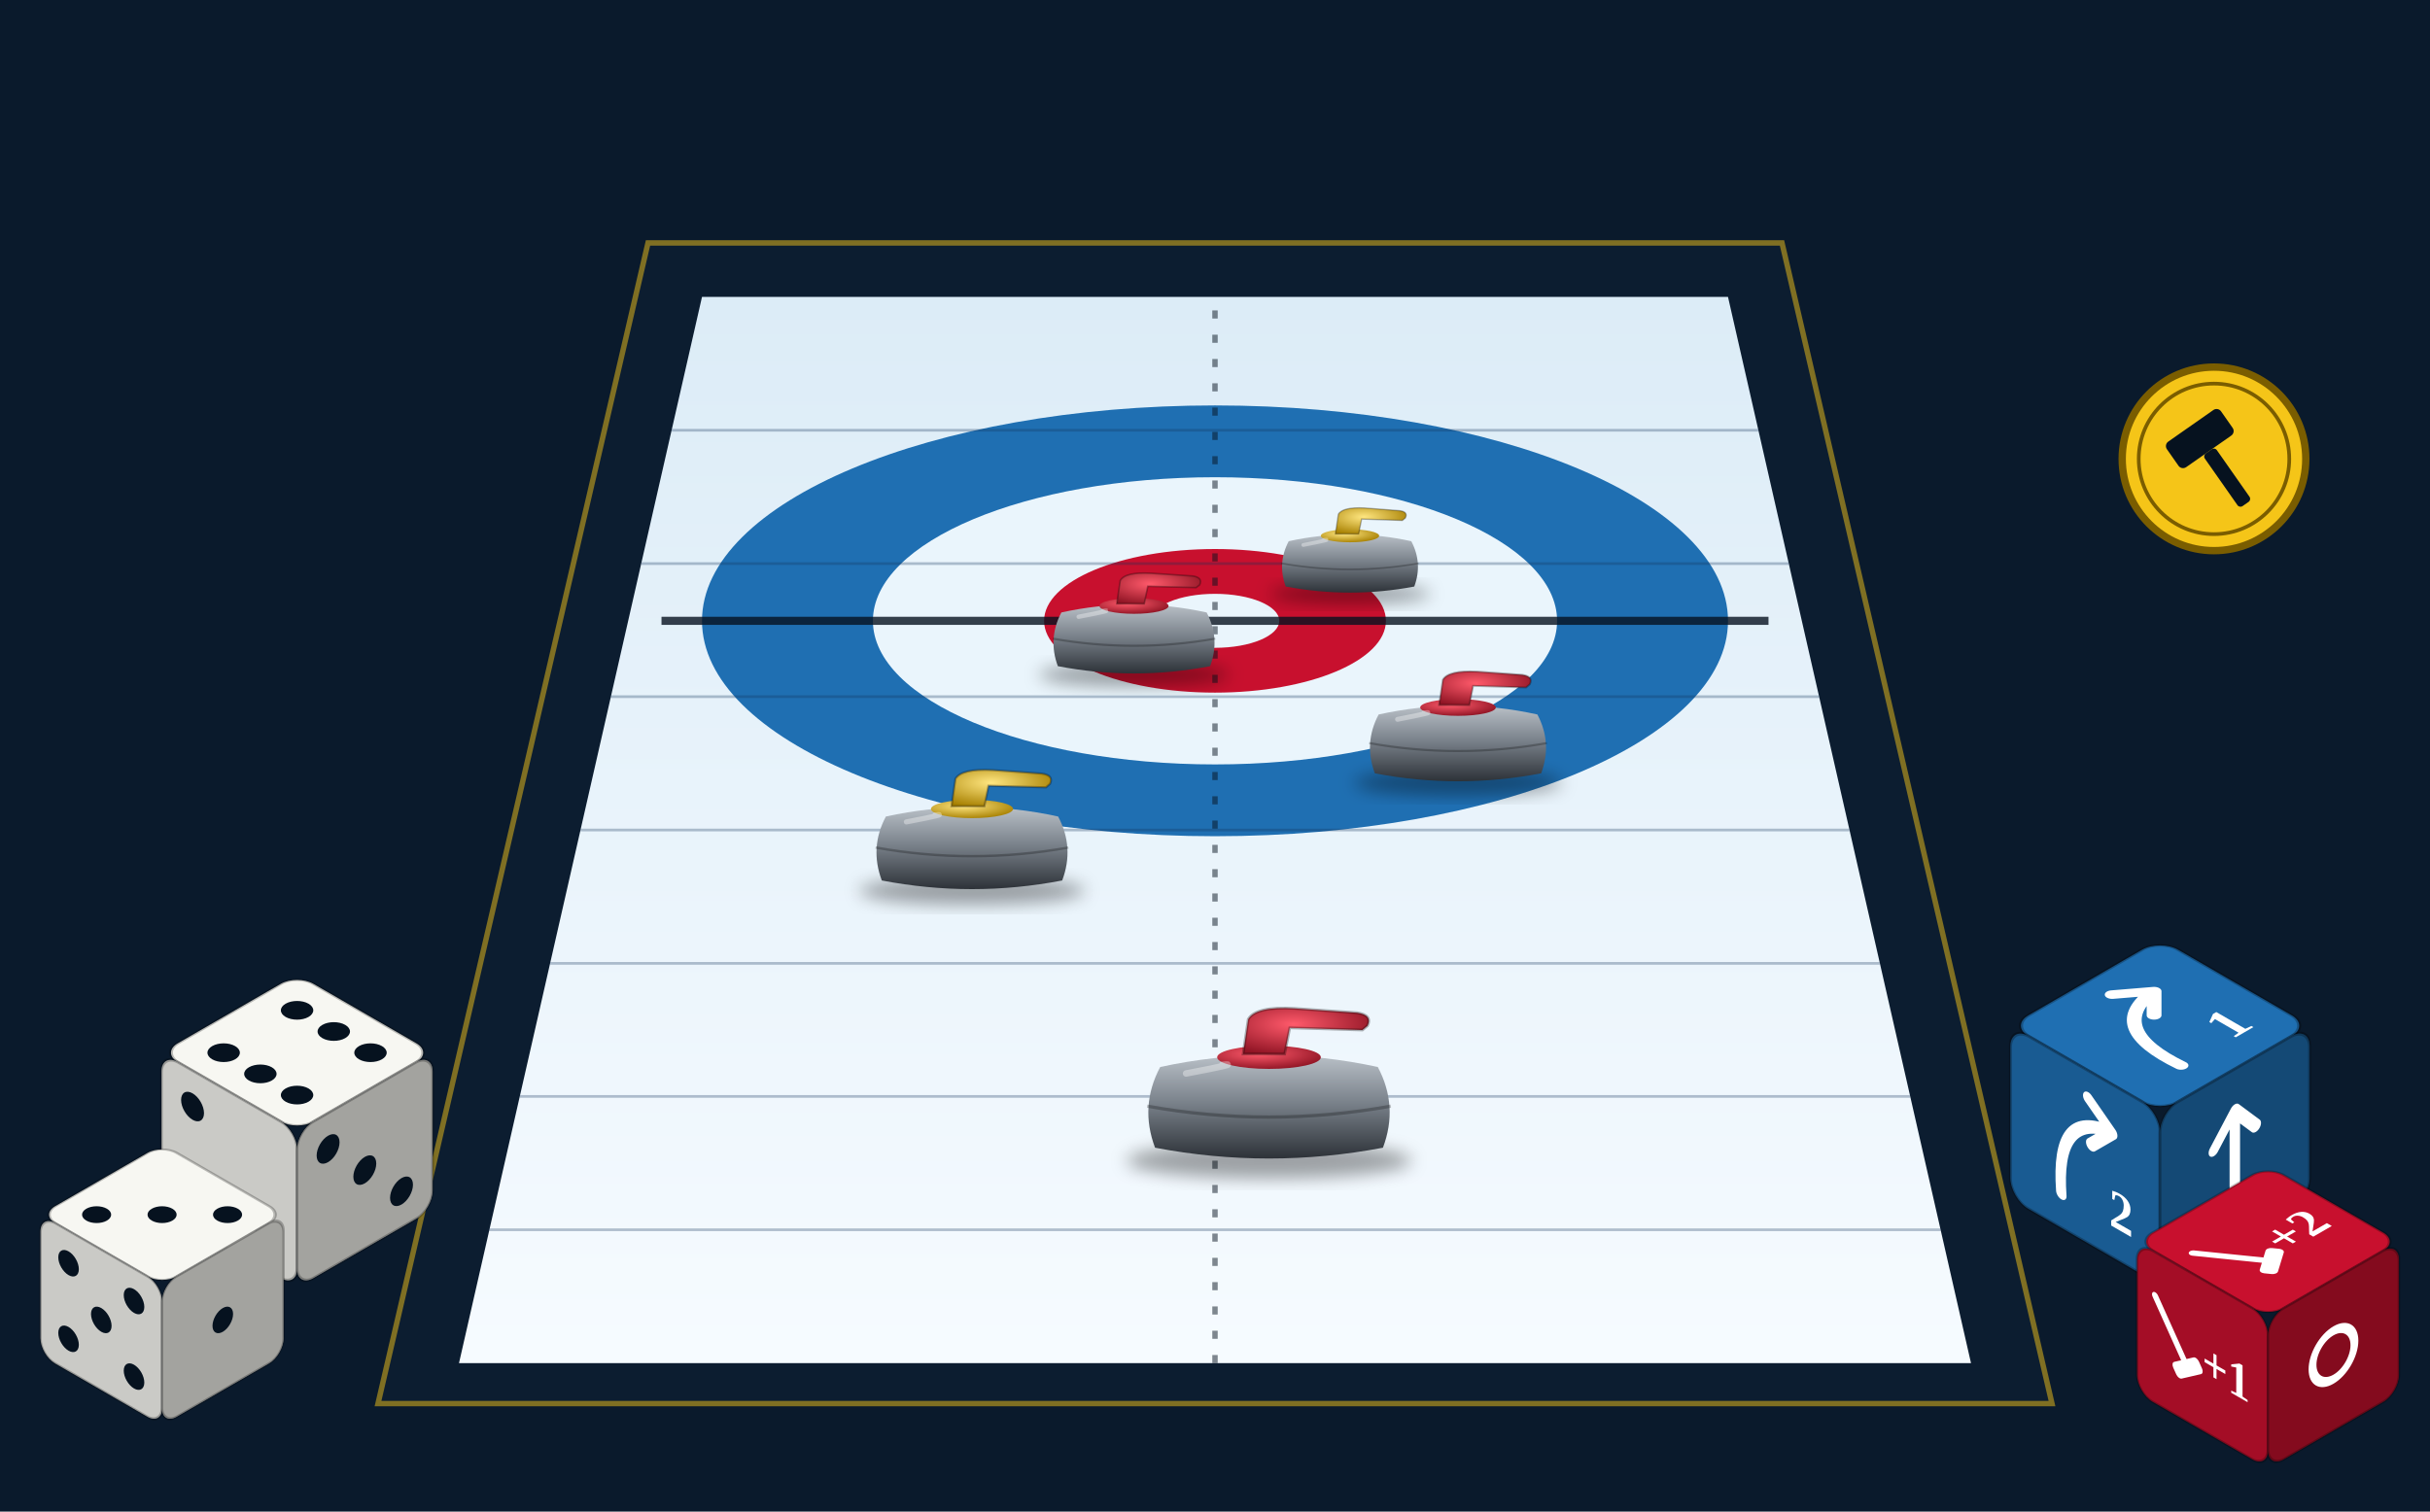
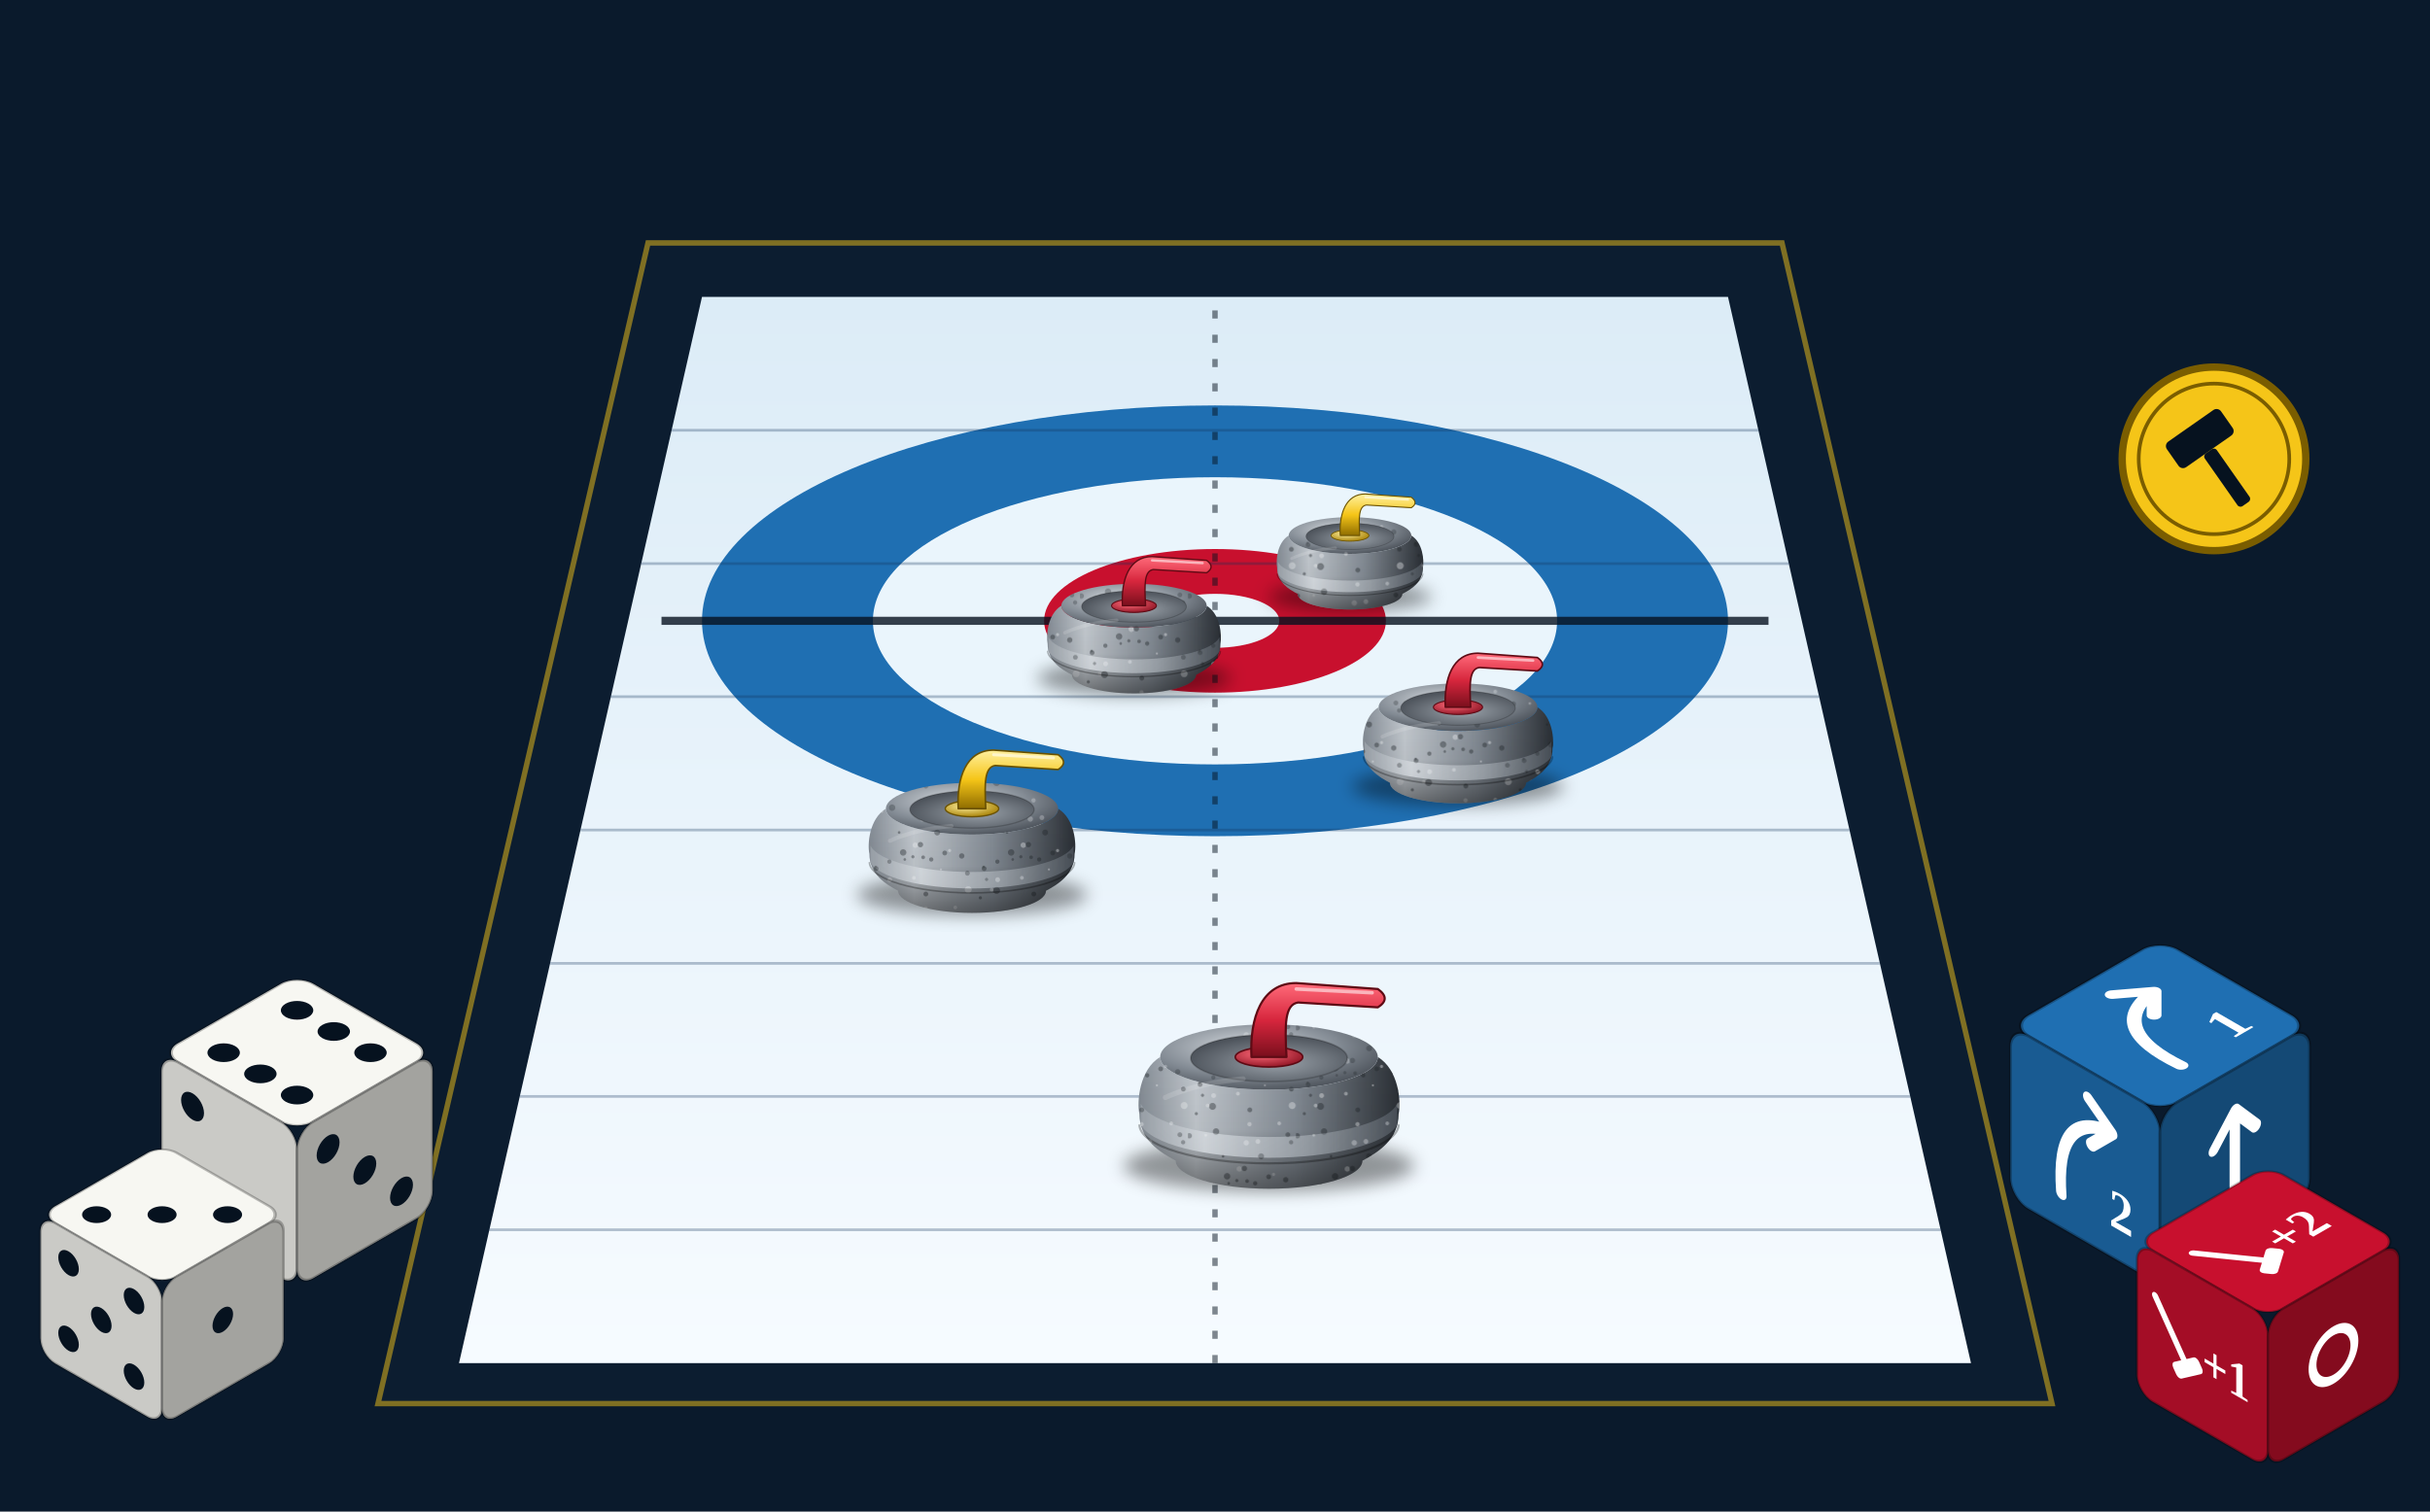
<svg xmlns="http://www.w3.org/2000/svg" viewBox="0 0 900 560" width="900" height="560">
  <defs>
+     <linearGradient id="stBody" x1="0" y1="0" x2="1" y2="0">
+       <stop offset="0" stop-color="#838b94" />
+       <stop offset=".22" stop-color="#c3c9cf" />
+       <stop offset=".6" stop-color="#838b94" />
+       <stop offset="1" stop-color="#2a2f35" />
+     </linearGradient>
+     <linearGradient id="stShade" x1="0" y1="0" x2="0" y2="1">
+       <stop offset="0" stop-color="#000" stop-opacity="0" />
+       <stop offset=".55" stop-color="#000" stop-opacity=".05" />
+       <stop offset="1" stop-color="#000" stop-opacity=".45" />
+     </linearGradient>
+     <linearGradient id="stBand" x1="0" y1="0" x2="1" y2="0">
+       <stop offset="0" stop-color="#9aa1a8" />
+       <stop offset=".25" stop-color="#d4d9de" />
+       <stop offset=".65" stop-color="#9aa1a8" />
+       <stop offset="1" stop-color="#4c535b" />
+     </linearGradient>
+     <radialGradient id="stTop" cx="40%" cy="35%" r="70%">
+       <stop offset="0" stop-color="#d6dbe0" />
+       <stop offset=".6" stop-color="#838b94" />
+       <stop offset="1" stop-color="#4a5058" />
+     </radialGradient>
+     <radialGradient id="stCup" cx="55%" cy="60%" r="60%">
+       <stop offset="0" stop-color="#9aa2aa" />
+       <stop offset="1" stop-color="#4a5058" />
+     </radialGradient>
+     <linearGradient id="hR" x1="0" y1="0" x2="0" y2="1">
+       <stop offset="0" stop-color="#ff6b7a" />
+       <stop offset=".5" stop-color="#d7263d" />
+       <stop offset="1" stop-color="#7a0f1d" />
+     </linearGradient>
+     <linearGradient id="hY" x1="0" y1="0" x2="0" y2="1">
+       <stop offset="0" stop-color="#fff0a0" />
+       <stop offset=".5" stop-color="#f5c518" />
+       <stop offset="1" stop-color="#8f6d00" />
+     </linearGradient>
+     <radialGradient id="hRt" cx="40%" cy="35%" r="70%">
+       <stop offset="0" stop-color="#ff6b7a" />
+       <stop offset="1" stop-color="#8e1323" />
+     </radialGradient>
+     <radialGradient id="hYt" cx="40%" cy="35%" r="70%">
+       <stop offset="0" stop-color="#fff0a0" />
+       <stop offset="1" stop-color="#a67f00" />
+     </radialGradient>
+     <pattern id="speck" width="40" height="40" patternUnits="userSpaceOnUse">
+       <circle cx="33.8" cy="16.2" r="0.7" fill="#f2f4f6" opacity=".55" />
+       <circle cx="5.4" cy="5.8" r="0.6" fill="#1e2226" opacity=".55" />
+       <circle cx="38.2" cy="23.2" r="0.8" fill="#1e2226" opacity=".55" />
+       <circle cx="9.5" cy="5.9" r="0.9" fill="#f2f4f6" opacity=".55" />
+       <circle cx="9.4" cy="39.2" r="0.8" fill="#1e2226" opacity=".55" />
+       <circle cx="24.9" cy="38.4" r="0.8" fill="#1e2226" opacity=".55" />
+       <circle cx="31.7" cy="35.1" r="0.6" fill="#f2f4f6" opacity=".55" />
+       <circle cx="13.0" cy="28.4" r="0.5" fill="#1e2226" opacity=".55" />
+       <circle cx="9.1" cy="9.9" r="1.3" fill="#1e2226" opacity=".55" />
+       <circle cx="18.5" cy="5.2" r="0.7" fill="#f2f4f6" opacity=".55" />
+       <circle cx="22.9" cy="11.2" r="0.9" fill="#1e2226" opacity=".55" />
+       <circle cx="18.1" cy="37.4" r="0.6" fill="#1e2226" opacity=".55" />
+       <circle cx="19.0" cy="33.1" r="1.0" fill="#f2f4f6" opacity=".55" />
+       <circle cx="10.4" cy="19.2" r="1.2" fill="#1e2226" opacity=".55" />
+       <circle cx="4.3" cy="1.2" r="0.5" fill="#1e2226" opacity=".55" />
+       <circle cx="38.6" cy="9.6" r="1.3" fill="#f2f4f6" opacity=".55" />
+       <circle cx="14.5" cy="35.8" r="1.2" fill="#1e2226" opacity=".55" />
+       <circle cx="20.9" cy="32.9" r="1.0" fill="#1e2226" opacity=".55" />
+       <circle cx="7.3" cy="9.6" r="0.7" fill="#f2f4f6" opacity=".55" />
+       <circle cx="27.1" cy="28.4" r="1.1" fill="#1e2226" opacity=".55" />
+       <circle cx="36.2" cy="37.1" r="1.0" fill="#1e2226" opacity=".55" />
+       <circle cx="6.6" cy="20.6" r="0.5" fill="#f2f4f6" opacity=".55" />
+       <circle cx="38.3" cy="3.5" r="0.9" fill="#1e2226" opacity=".55" />
+       <circle cx="37.0" cy="20.4" r="0.9" fill="#1e2226" opacity=".55" />
+       <circle cx="28.5" cy="2.1" r="0.4" fill="#f2f4f6" opacity=".55" />
+       <circle cx="15.1" cy="38.4" r="0.5" fill="#1e2226" opacity=".55" />
+       <circle cx="29.9" cy="36.0" r="0.9" fill="#1e2226" opacity=".55" />
+       <circle cx="25.9" cy="22.9" r="0.9" fill="#f2f4f6" opacity=".55" />
+       <circle cx="4.5" cy="1.8" r="0.9" fill="#1e2226" opacity=".55" />
+       <circle cx="21.9" cy="37.6" r="0.7" fill="#1e2226" opacity=".55" />
+       <circle cx="21.6" cy="23.4" r="1.0" fill="#f2f4f6" opacity=".55" />
+       <circle cx="0.5" cy="20.8" r="1.0" fill="#1e2226" opacity=".55" />
+       <circle cx="3.1" cy="12.6" r="0.6" fill="#1e2226" opacity=".55" />
+       <circle cx="22.8" cy="16.5" r="0.8" fill="#f2f4f6" opacity=".55" />
+     </pattern>
+     <filter id="stSoft" x="-40%" y="-40%" width="180%" height="180%">
+       <feGaussianBlur stdDeviation="3" />
+     </filter>
    <radialGradient id="gran" cx="38%" cy="32%" r="75%">
      <stop offset="0" stop-color="#b9c0c7" />
      <stop offset=".55" stop-color="#7b838c" />
      <stop offset="1" stop-color="#4a5058" />
    </radialGradient>
    <linearGradient id="granS" x1="0" y1="0" x2="0" y2="1">
      <stop offset="0" stop-color="#b9c0c7" />
      <stop offset=".45" stop-color="#7b838c" />
      <stop offset="1" stop-color="#2d3238" />
    </linearGradient>
    <radialGradient id="capR" cx="40%" cy="35%" r="70%">
      <stop offset="0" stop-color="#ff5a6b" />
      <stop offset="1" stop-color="#8e1323" />
    </radialGradient>
    <radialGradient id="capY" cx="40%" cy="35%" r="70%">
      <stop offset="0" stop-color="#ffe680" />
      <stop offset="1" stop-color="#a67f00" />
    </radialGradient>
    <filter id="soft" x="-30%" y="-30%" width="160%" height="160%">
      <feGaussianBlur stdDeviation="3" />
    </filter>
    <filter id="grain">
      <feTurbulence type="fractalNoise" baseFrequency="1.6" numOctaves="2" seed="4" />
      <feColorMatrix values="0 0 0 0 0  0 0 0 0 0  0 0 0 0 0  0 0 0 .18 0" />
      <feComposite in2="SourceGraphic" operator="in" />
    </filter>
    <linearGradient id="iceP" x1="0" y1="0" x2="0" y2="1">
      <stop offset="0" stop-color="#dcecf7" />
      <stop offset="1" stop-color="#f6fbff" />
    </linearGradient>
  </defs>
  <rect width="900" height="560" fill="#0a1a2c" />
  <path d="M140,520 L760,520 L660,90 L240,90 Z" fill="#0c1d30" stroke="#f5c518" stroke-opacity=".5" stroke-width="2" />
  <path d="M170,505 L730,505 L640,110 L260,110 Z" fill="url(#iceP)" />
  <g clip-path="url(#trap)">
    <g opacity="1.0">
      <ellipse cx="450" cy="230" rx="190" ry="79.8" fill="#1f6fb2" />
      <ellipse cx="450" cy="230" rx="126.7" ry="53.2" fill="#eaf5fc" />
      <ellipse cx="450" cy="230" rx="63.3" ry="26.6" fill="#c8102e" />
      <ellipse cx="450" cy="230" rx="23.8" ry="10.0" fill="#eaf5fc" />
    </g>
  </g>
  <clipPath id="trap">
    <path d="M170,505 L730,505 L640,110 L260,110 Z" />
  </clipPath>
  <line x1="181.2" y1="455.6" x2="718.8" y2="455.6" stroke="#13355a" stroke-opacity=".3" />
  <line x1="192.5" y1="406.2" x2="707.5" y2="406.2" stroke="#13355a" stroke-opacity=".3" />
  <line x1="203.8" y1="356.9" x2="696.2" y2="356.9" stroke="#13355a" stroke-opacity=".3" />
  <line x1="215.0" y1="307.5" x2="685.0" y2="307.5" stroke="#13355a" stroke-opacity=".3" />
  <line x1="226.2" y1="258.1" x2="673.8" y2="258.1" stroke="#13355a" stroke-opacity=".3" />
  <line x1="237.5" y1="208.8" x2="662.5" y2="208.8" stroke="#13355a" stroke-opacity=".3" />
  <line x1="248.8" y1="159.4" x2="651.2" y2="159.4" stroke="#13355a" stroke-opacity=".3" />
  <line x1="450" y1="505" x2="450" y2="110" stroke="#06121f" stroke-opacity=".5" stroke-dasharray="3 6" stroke-width="2" />
  <line x1="245" y1="230" x2="655" y2="230" stroke="#06121f" stroke-width="3" opacity=".8" />
-   <ellipse cx="420.0" cy="250.0" rx="35.2" ry="4.5" fill="#000" opacity=".35" filter="url(#soft)" />
-   <path d="M391.8,246.8 Q388.0,236.6 393.1,226.9 Q420.0,221.0 446.9,226.9 Q452.0,236.6 448.2,246.8 Q420.0,252.2 391.8,246.8Z" fill="url(#granS)" />
-   <path d="M389.9,236.6 Q420.0,241.9 450.1,236.6" fill="none" stroke="#000" stroke-opacity=".25" stroke-width="0.8" />
-   <ellipse cx="420.0" cy="224.5" rx="12.8" ry="2.9" fill="url(#capR)" />
-   <path d="M413.6,223.7 L414.9,215.1 Q416.8,211.8 426.4,212.4 L441.8,213.4 Q445.6,214.0 444.3,216.7 L443.0,217.7 L425.1,217.2 L423.8,223.7Z" fill="url(#capR)" stroke="#000" stroke-opacity=".3" stroke-width="0.6" />
-   <path d="M399.5,228.5 Q413.6,225.8 408.5,226.3" stroke="#fff" stroke-opacity=".35" stroke-width="1.6" fill="none" stroke-linecap="round" />
-   <ellipse cx="500.0" cy="220.0" rx="29.7" ry="3.8" fill="#000" opacity=".35" filter="url(#soft)" />
-   <path d="M476.2,217.3 Q473.0,208.7 477.3,200.5 Q500.0,195.5 522.7,200.5 Q527.0,208.7 523.8,217.3 Q500.0,221.8 476.2,217.3Z" fill="url(#granS)" />
-   <path d="M474.6,208.7 Q500.0,213.2 525.4,208.7" fill="none" stroke="#000" stroke-opacity=".25" stroke-width="0.6" />
-   <ellipse cx="500.0" cy="198.5" rx="10.8" ry="2.4" fill="url(#capY)" />
-   <path d="M494.6,197.8 L495.7,190.5 Q497.3,187.8 505.4,188.2 L518.4,189.2 Q521.6,189.6 520.5,191.9 L519.4,192.8 L504.3,192.3 L503.2,197.8Z" fill="url(#capY)" stroke="#000" stroke-opacity=".3" stroke-width="0.5" />
-   <path d="M482.7,201.9 Q494.6,199.6 490.3,200.0" stroke="#fff" stroke-opacity=".35" stroke-width="1.4" fill="none" stroke-linecap="round" />
-   <ellipse cx="360.0" cy="330.0" rx="41.8" ry="5.3" fill="#000" opacity=".35" filter="url(#soft)" />
-   <path d="M326.6,326.2 Q322.0,314.0 328.1,302.5 Q360.0,295.5 391.9,302.5 Q398.0,314.0 393.4,326.2 Q360.0,332.6 326.6,326.2Z" fill="url(#granS)" />
-   <path d="M324.3,314.0 Q360.0,320.4 395.7,314.0" fill="none" stroke="#000" stroke-opacity=".25" stroke-width="0.9" />
-   <ellipse cx="360.0" cy="299.7" rx="15.2" ry="3.4" fill="url(#capY)" />
-   <path d="M352.4,298.7 L353.9,288.5 Q356.2,284.7 367.6,285.3 L385.8,286.6 Q390.4,287.2 388.9,290.4 L387.4,291.7 L366.1,291.1 L364.6,298.7Z" fill="url(#capY)" stroke="#000" stroke-opacity=".3" stroke-width="0.8" />
-   <path d="M335.7,304.5 Q352.4,301.3 346.3,301.9" stroke="#fff" stroke-opacity=".35" stroke-width="1.9" fill="none" stroke-linecap="round" />
-   <ellipse cx="540.0" cy="290.0" rx="38.5" ry="4.9" fill="#000" opacity=".35" filter="url(#soft)" />
-   <path d="M509.2,286.5 Q505.0,275.3 510.6,264.7 Q540.0,258.2 569.4,264.7 Q575.0,275.3 570.8,286.5 Q540.0,292.4 509.2,286.5Z" fill="url(#granS)" />
-   <path d="M507.1,275.3 Q540.0,281.2 572.9,275.3" fill="none" stroke="#000" stroke-opacity=".25" stroke-width="0.8" />
-   <ellipse cx="540.0" cy="262.1" rx="14.0" ry="3.1" fill="url(#capR)" />
-   <path d="M533.0,261.2 L534.4,251.8 Q536.5,248.3 547.0,248.8 L563.8,250.0 Q568.0,250.6 566.6,253.5 L565.2,254.7 L545.6,254.1 L544.2,261.2Z" fill="url(#capR)" stroke="#000" stroke-opacity=".3" stroke-width="0.7" />
-   <path d="M517.6,266.5 Q533.0,263.5 527.4,264.1" stroke="#fff" stroke-opacity=".35" stroke-width="1.8" fill="none" stroke-linecap="round" />
-   <ellipse cx="470.0" cy="430.0" rx="52.8" ry="6.7" fill="#000" opacity=".35" filter="url(#soft)" />
-   <path d="M427.8,425.2 Q422.0,409.8 429.7,395.3 Q470.0,386.5 510.3,395.3 Q518.0,409.8 512.2,425.2 Q470.0,433.2 427.8,425.2Z" fill="url(#granS)" />
-   <path d="M424.9,409.8 Q470.0,417.9 515.1,409.8" fill="none" stroke="#000" stroke-opacity=".25" stroke-width="1.2" />
-   <ellipse cx="470.0" cy="391.7" rx="19.2" ry="4.3" fill="url(#capR)" />
-   <path d="M460.4,390.5 L462.3,377.6 Q465.2,372.7 479.6,373.6 L502.6,375.2 Q508.4,376.0 506.5,380.0 L504.6,381.6 L477.7,380.8 L475.8,390.5Z" fill="url(#capR)" stroke="#000" stroke-opacity=".3" stroke-width="1.0" />
-   <path d="M439.3,397.7 Q460.4,393.7 452.7,394.5" stroke="#fff" stroke-opacity=".35" stroke-width="2.4" fill="none" stroke-linecap="round" />
+   <ellipse cx="420.0" cy="251.3" rx="35.8" ry="6.4" fill="#000" opacity=".4" filter="url(#stSoft)" />
+   <path d="M393.1,224.4 C388.0,227.5 387.4,235.4 388.0,238.5 C388.0,244.9 393.1,248.0 397.0,250.0 A23.0,6.9 0 0 0 443.0,250.0 C446.9,248.0 452.0,244.9 452.0,238.5 C452.6,235.4 452.0,227.5 446.9,224.4 A26.9,8.1 0 0 1 393.1,224.4Z" fill="url(#stBody)" />
+   <path d="M393.1,224.4 C388.0,227.5 387.4,235.4 388.0,238.5 C388.0,244.9 393.1,248.0 397.0,250.0 A23.0,6.9 0 0 0 443.0,250.0 C446.9,248.0 452.0,244.9 452.0,238.5 C452.6,235.4 452.0,227.5 446.9,224.4 A26.9,8.1 0 0 1 393.1,224.4Z" fill="url(#speck)" opacity=".7" />
+   <path d="M393.1,224.4 C388.0,227.5 387.4,235.4 388.0,238.5 C388.0,244.9 393.1,248.0 397.0,250.0 A23.0,6.9 0 0 0 443.0,250.0 C446.9,248.0 452.0,244.9 452.0,238.5 C452.6,235.4 452.0,227.5 446.9,224.4 A26.9,8.1 0 0 1 393.1,224.4Z" fill="url(#stShade)" />
+   <path d="M388.3,236.0 A32.0,9.6 0 0 0 451.7,236.0 L451.7,241.1 A32.0,9.6 0 0 1 388.3,241.1Z" fill="url(#stBand)" opacity=".85" />
+   <path d="M388.3,236.0 A32.0,9.6 0 0 0 451.7,236.0 L451.7,241.1 A32.0,9.6 0 0 1 388.3,241.1Z" fill="url(#speck)" opacity=".5" />
+   <path d="M388.0,241.1 A32.0,9.6 0 0 0 452.0,241.1" fill="none" stroke="#000" stroke-opacity=".3" stroke-width="0.5" />
+   <ellipse cx="420.0" cy="224.4" rx="26.9" ry="8.1" fill="url(#stTop)" />
+   <ellipse cx="420.0" cy="224.4" rx="26.9" ry="8.1" fill="url(#speck)" opacity=".5" />
+   <ellipse cx="420.0" cy="224.7" rx="19.4" ry="5.8" fill="url(#stCup)" stroke="#000" stroke-opacity=".2" stroke-width="0.4" />
+   <ellipse cx="420.0" cy="224.4" rx="8.3" ry="2.5" fill="url(#hRt)" stroke="#5e0a14" stroke-width="0.4" />
+   <path d="M415.7,224.4 C415.2,214.9 418.1,206.2 426.7,206.2 L446.9,207.6 Q450.2,210.0 446.9,212.2 L427.2,211.0 C423.8,211.4 423.8,216.5 424.3,224.4Z" fill="url(#hR)" stroke="#5e0a14" stroke-width="0.5" stroke-linejoin="round" />
+   <path d="M426.7,207.6 L445.4,208.6" stroke="#fff" stroke-opacity=".55" stroke-width="0.9" stroke-linecap="round" fill="none" />
+   <path d="M394.4,234.4 Q402.4,230.8 413.6,229.8" stroke="#fff" stroke-opacity=".14" stroke-width="1.3" stroke-linecap="round" fill="none" />
+   <ellipse cx="500.0" cy="221.1" rx="30.2" ry="5.4" fill="#000" opacity=".4" filter="url(#stSoft)" />
+   <path d="M477.3,198.4 C473.0,201.0 472.5,207.7 473.0,210.3 C473.0,215.7 477.3,218.3 480.6,220.0 A19.4,5.8 0 0 0 519.4,220.0 C522.7,218.3 527.0,215.7 527.0,210.3 C527.5,207.7 527.0,201.0 522.7,198.4 A22.7,6.8 0 0 1 477.3,198.4Z" fill="url(#stBody)" />
+   <path d="M477.3,198.4 C473.0,201.0 472.5,207.7 473.0,210.3 C473.0,215.7 477.3,218.3 480.6,220.0 A19.4,5.8 0 0 0 519.4,220.0 C522.7,218.3 527.0,215.7 527.0,210.3 C527.5,207.7 527.0,201.0 522.7,198.4 A22.7,6.8 0 0 1 477.3,198.4Z" fill="url(#speck)" opacity=".7" />
+   <path d="M477.3,198.4 C473.0,201.0 472.5,207.7 473.0,210.3 C473.0,215.7 477.3,218.3 480.6,220.0 A19.4,5.8 0 0 0 519.4,220.0 C522.7,218.3 527.0,215.7 527.0,210.3 C527.5,207.7 527.0,201.0 522.7,198.4 A22.7,6.8 0 0 1 477.3,198.4Z" fill="url(#stShade)" />
+   <path d="M473.3,208.2 A27.0,8.1 0 0 0 526.7,208.2 L526.7,212.5 A27.0,8.1 0 0 1 473.3,212.5Z" fill="url(#stBand)" opacity=".85" />
+   <path d="M473.3,208.2 A27.0,8.1 0 0 0 526.7,208.2 L526.7,212.5 A27.0,8.1 0 0 1 473.3,212.5Z" fill="url(#speck)" opacity=".5" />
+   <path d="M473.0,212.5 A27.0,8.1 0 0 0 527.0,212.5" fill="none" stroke="#000" stroke-opacity=".3" stroke-width="0.4" />
+   <ellipse cx="500.0" cy="198.4" rx="22.7" ry="6.8" fill="url(#stTop)" />
+   <ellipse cx="500.0" cy="198.4" rx="22.7" ry="6.8" fill="url(#speck)" opacity=".5" />
+   <ellipse cx="500.0" cy="198.7" rx="16.3" ry="4.9" fill="url(#stCup)" stroke="#000" stroke-opacity=".2" stroke-width="0.3" />
+   <ellipse cx="500.0" cy="198.4" rx="7.0" ry="2.1" fill="url(#hYt)" stroke="#6b5200" stroke-width="0.3" />
+   <path d="M496.4,198.4 C495.9,190.4 498.4,183.0 505.7,183.0 L522.7,184.2 Q525.5,186.3 522.7,188.1 L506.1,187.1 C503.2,187.5 503.2,191.8 503.6,198.4Z" fill="url(#hY)" stroke="#6b5200" stroke-width="0.4" stroke-linejoin="round" />
+   <path d="M505.7,184.2 L521.5,185.1" stroke="#fff" stroke-opacity=".55" stroke-width="0.8" stroke-linecap="round" fill="none" />
+   <path d="M478.4,206.9 Q485.1,203.8 494.6,203.0" stroke="#fff" stroke-opacity=".14" stroke-width="1.1" stroke-linecap="round" fill="none" />
+   <ellipse cx="360.0" cy="331.5" rx="42.6" ry="7.6" fill="#000" opacity=".4" filter="url(#stSoft)" />
+   <path d="M328.1,299.6 C322.0,303.3 321.2,312.7 322.0,316.3 C322.0,323.9 328.1,327.6 332.6,330.0 A27.4,8.2 0 0 0 387.4,330.0 C391.9,327.6 398.0,323.9 398.0,316.3 C398.8,312.7 398.0,303.3 391.9,299.6 A31.9,9.6 0 0 1 328.1,299.6Z" fill="url(#stBody)" />
+   <path d="M328.1,299.6 C322.0,303.3 321.2,312.7 322.0,316.3 C322.0,323.9 328.1,327.6 332.6,330.0 A27.4,8.2 0 0 0 387.4,330.0 C391.9,327.6 398.0,323.9 398.0,316.3 C398.8,312.7 398.0,303.3 391.9,299.6 A31.9,9.6 0 0 1 328.1,299.6Z" fill="url(#speck)" opacity=".7" />
+   <path d="M328.1,299.6 C322.0,303.3 321.2,312.7 322.0,316.3 C322.0,323.9 328.1,327.6 332.6,330.0 A27.4,8.2 0 0 0 387.4,330.0 C391.9,327.6 398.0,323.9 398.0,316.3 C398.8,312.7 398.0,303.3 391.9,299.6 A31.9,9.6 0 0 1 328.1,299.6Z" fill="url(#stShade)" />
+   <path d="M322.4,313.3 A38.0,11.4 0 0 0 397.6,313.3 L397.6,319.4 A38.0,11.4 0 0 1 322.4,319.4Z" fill="url(#stBand)" opacity=".85" />
+   <path d="M322.4,313.3 A38.0,11.4 0 0 0 397.6,313.3 L397.6,319.4 A38.0,11.4 0 0 1 322.4,319.4Z" fill="url(#speck)" opacity=".5" />
+   <path d="M322.0,319.4 A38.0,11.4 0 0 0 398.0,319.4" fill="none" stroke="#000" stroke-opacity=".3" stroke-width="0.6" />
+   <ellipse cx="360.0" cy="299.6" rx="31.9" ry="9.6" fill="url(#stTop)" />
+   <ellipse cx="360.0" cy="299.6" rx="31.9" ry="9.6" fill="url(#speck)" opacity=".5" />
+   <ellipse cx="360.0" cy="299.9" rx="23.0" ry="6.9" fill="url(#stCup)" stroke="#000" stroke-opacity=".2" stroke-width="0.5" />
+   <ellipse cx="360.0" cy="299.6" rx="9.9" ry="3.0" fill="url(#hYt)" stroke="#6b5200" stroke-width="0.5" />
+   <path d="M354.9,299.6 C354.3,288.3 357.7,277.9 368.0,277.9 L391.9,279.6 Q395.9,282.5 391.9,285.1 L368.6,283.6 C364.6,284.2 364.6,290.2 365.1,299.6Z" fill="url(#hY)" stroke="#6b5200" stroke-width="0.6" stroke-linejoin="round" />
+   <path d="M368.0,279.6 L390.2,280.8" stroke="#fff" stroke-opacity=".55" stroke-width="1.1" stroke-linecap="round" fill="none" />
+   <path d="M329.6,311.5 Q339.1,307.2 352.4,306.0" stroke="#fff" stroke-opacity=".14" stroke-width="1.5" stroke-linecap="round" fill="none" />
+   <ellipse cx="540.0" cy="291.4" rx="39.2" ry="7.0" fill="#000" opacity=".4" filter="url(#stSoft)" />
+   <path d="M510.6,262.0 C505.0,265.4 504.3,274.1 505.0,277.4 C505.0,284.4 510.6,287.8 514.8,290.0 A25.2,7.6 0 0 0 565.2,290.0 C569.4,287.8 575.0,284.4 575.0,277.4 C575.7,274.1 575.0,265.4 569.4,262.0 A29.4,8.8 0 0 1 510.6,262.0Z" fill="url(#stBody)" />
+   <path d="M510.6,262.0 C505.0,265.4 504.3,274.1 505.0,277.4 C505.0,284.4 510.6,287.8 514.8,290.0 A25.2,7.6 0 0 0 565.2,290.0 C569.4,287.8 575.0,284.4 575.0,277.4 C575.7,274.1 575.0,265.4 569.4,262.0 A29.4,8.8 0 0 1 510.6,262.0Z" fill="url(#speck)" opacity=".7" />
+   <path d="M510.6,262.0 C505.0,265.4 504.3,274.1 505.0,277.4 C505.0,284.4 510.6,287.8 514.8,290.0 A25.2,7.6 0 0 0 565.2,290.0 C569.4,287.8 575.0,284.4 575.0,277.4 C575.7,274.1 575.0,265.4 569.4,262.0 A29.4,8.8 0 0 1 510.6,262.0Z" fill="url(#stShade)" />
+   <path d="M505.4,274.6 A35.0,10.5 0 0 0 574.6,274.6 L574.6,280.2 A35.0,10.5 0 0 1 505.4,280.2Z" fill="url(#stBand)" opacity=".85" />
+   <path d="M505.4,274.6 A35.0,10.5 0 0 0 574.6,274.6 L574.6,280.2 A35.0,10.5 0 0 1 505.4,280.2Z" fill="url(#speck)" opacity=".5" />
+   <path d="M505.0,280.2 A35.0,10.5 0 0 0 575.0,280.2" fill="none" stroke="#000" stroke-opacity=".3" stroke-width="0.6" />
+   <ellipse cx="540.0" cy="262.0" rx="29.4" ry="8.8" fill="url(#stTop)" />
+   <ellipse cx="540.0" cy="262.0" rx="29.4" ry="8.8" fill="url(#speck)" opacity=".5" />
+   <ellipse cx="540.0" cy="262.3" rx="21.2" ry="6.4" fill="url(#stCup)" stroke="#000" stroke-opacity=".2" stroke-width="0.4" />
+   <ellipse cx="540.0" cy="262.0" rx="9.1" ry="2.7" fill="url(#hRt)" stroke="#5e0a14" stroke-width="0.4" />
+   <path d="M535.3,262.0 C534.8,251.6 537.9,242.0 547.4,242.0 L569.4,243.6 Q573.1,246.2 569.4,248.6 L547.9,247.3 C544.2,247.8 544.2,253.4 544.7,262.0Z" fill="url(#hR)" stroke="#5e0a14" stroke-width="0.6" stroke-linejoin="round" />
+   <path d="M547.4,243.6 L567.8,244.7" stroke="#fff" stroke-opacity=".55" stroke-width="1.0" stroke-linecap="round" fill="none" />
+   <path d="M512.0,272.9 Q520.8,269.0 533.0,267.9" stroke="#fff" stroke-opacity=".14" stroke-width="1.4" stroke-linecap="round" fill="none" />
+   <ellipse cx="470.0" cy="431.9" rx="53.8" ry="9.6" fill="#000" opacity=".4" filter="url(#stSoft)" />
+   <path d="M429.7,391.6 C422.0,396.2 421.0,408.1 422.0,412.7 C422.0,422.3 429.7,426.9 435.4,430.0 A34.6,10.4 0 0 0 504.6,430.0 C510.3,426.9 518.0,422.3 518.0,412.7 C519.0,408.1 518.0,396.2 510.3,391.6 A40.3,12.1 0 0 1 429.7,391.6Z" fill="url(#stBody)" />
+   <path d="M429.7,391.6 C422.0,396.2 421.0,408.1 422.0,412.7 C422.0,422.3 429.7,426.9 435.4,430.0 A34.6,10.4 0 0 0 504.6,430.0 C510.3,426.9 518.0,422.3 518.0,412.7 C519.0,408.1 518.0,396.2 510.3,391.6 A40.3,12.1 0 0 1 429.7,391.6Z" fill="url(#speck)" opacity=".7" />
+   <path d="M429.7,391.6 C422.0,396.2 421.0,408.1 422.0,412.7 C422.0,422.3 429.7,426.9 435.4,430.0 A34.6,10.4 0 0 0 504.6,430.0 C510.3,426.9 518.0,422.3 518.0,412.7 C519.0,408.1 518.0,396.2 510.3,391.6 A40.3,12.1 0 0 1 429.7,391.6Z" fill="url(#stShade)" />
+   <path d="M422.5,408.9 A48.0,14.4 0 0 0 517.5,408.9 L517.5,416.6 A48.0,14.4 0 0 1 422.5,416.6Z" fill="url(#stBand)" opacity=".85" />
+   <path d="M422.5,408.9 A48.0,14.4 0 0 0 517.5,408.9 L517.5,416.6 A48.0,14.4 0 0 1 422.5,416.6Z" fill="url(#speck)" opacity=".5" />
+   <path d="M422.0,416.6 A48.0,14.4 0 0 0 518.0,416.6" fill="none" stroke="#000" stroke-opacity=".3" stroke-width="0.8" />
+   <ellipse cx="470.0" cy="391.6" rx="40.3" ry="12.1" fill="url(#stTop)" />
+   <ellipse cx="470.0" cy="391.6" rx="40.3" ry="12.1" fill="url(#speck)" opacity=".5" />
+   <ellipse cx="470.0" cy="392.0" rx="29.0" ry="8.7" fill="url(#stCup)" stroke="#000" stroke-opacity=".2" stroke-width="0.6" />
+   <ellipse cx="470.0" cy="391.6" rx="12.5" ry="3.7" fill="url(#hRt)" stroke="#5e0a14" stroke-width="0.6" />
+   <path d="M463.5,391.6 C462.8,377.3 467.1,364.2 480.1,364.2 L510.3,366.4 Q515.4,370.0 510.3,373.2 L480.8,371.4 C475.8,372.1 475.8,379.7 476.5,391.6Z" fill="url(#hR)" stroke="#5e0a14" stroke-width="0.8" stroke-linejoin="round" />
+   <path d="M480.1,366.4 L508.2,367.8" stroke="#fff" stroke-opacity=".55" stroke-width="1.3" stroke-linecap="round" fill="none" />
+   <path d="M431.6,406.6 Q443.6,401.2 460.4,399.7" stroke="#fff" stroke-opacity=".14" stroke-width="1.9" stroke-linecap="round" fill="none" />
  <g transform="matrix(0.866,-0.5,0.866,0.5,59.8,390)">
    <rect width="58" height="58" rx="6.96" fill="#f7f7f2" />
    <rect width="58" height="58" rx="6.96" fill="#000" opacity="0.00" />
    <circle cx="13.3" cy="13.3" r="4.9" fill="#06121f" />
    <circle cx="44.7" cy="13.3" r="4.9" fill="#06121f" />
    <circle cx="13.3" cy="29.0" r="4.9" fill="#06121f" />
    <circle cx="44.7" cy="29.0" r="4.9" fill="#06121f" />
    <circle cx="13.3" cy="44.7" r="4.9" fill="#06121f" />
    <circle cx="44.7" cy="44.7" r="4.9" fill="#06121f" />
    <rect width="58" height="58" rx="6.96" fill="none" stroke="#000" stroke-opacity=".25" stroke-width="1.16" />
  </g>
  <g transform="matrix(0.866,0.5,0,1,59.8,390)">
    <rect width="58" height="58" rx="6.96" fill="#f7f7f2" />
    <rect width="58" height="58" rx="6.96" fill="#000" opacity="0.18" />
    <circle cx="13.3" cy="13.3" r="4.9" fill="#06121f" />
    <circle cx="44.7" cy="44.7" r="4.9" fill="#06121f" />
    <rect width="58" height="58" rx="6.96" fill="none" stroke="#000" stroke-opacity=".25" stroke-width="1.16" />
  </g>
  <g transform="matrix(0.866,-0.5,0,1,110.0,419.0)">
    <rect width="58" height="58" rx="6.96" fill="#f7f7f2" />
    <rect width="58" height="58" rx="6.96" fill="#000" opacity="0.34" />
    <circle cx="13.3" cy="13.3" r="4.9" fill="#06121f" />
    <circle cx="29.0" cy="29.0" r="4.9" fill="#06121f" />
    <circle cx="44.7" cy="44.7" r="4.9" fill="#06121f" />
    <rect width="58" height="58" rx="6.96" fill="none" stroke="#000" stroke-opacity=".25" stroke-width="1.16" />
  </g>
  <g transform="matrix(0.866,-0.5,0.866,0.5,15.0,450)">
    <rect width="52" height="52" rx="6.24" fill="#f7f7f2" />
    <rect width="52" height="52" rx="6.24" fill="#000" opacity="0.00" />
    <circle cx="12.0" cy="12.0" r="4.4" fill="#06121f" />
    <circle cx="26.0" cy="26.0" r="4.4" fill="#06121f" />
    <circle cx="40.0" cy="40.0" r="4.4" fill="#06121f" />
    <rect width="52" height="52" rx="6.24" fill="none" stroke="#000" stroke-opacity=".25" stroke-width="1.04" />
  </g>
  <g transform="matrix(0.866,0.5,0,1,15.0,450)">
    <rect width="52" height="52" rx="6.24" fill="#f7f7f2" />
    <rect width="52" height="52" rx="6.24" fill="#000" opacity="0.18" />
    <circle cx="12.0" cy="12.0" r="4.4" fill="#06121f" />
    <circle cx="40.0" cy="12.0" r="4.4" fill="#06121f" />
    <circle cx="26.0" cy="26.0" r="4.4" fill="#06121f" />
    <circle cx="12.0" cy="40.0" r="4.4" fill="#06121f" />
    <circle cx="40.0" cy="40.0" r="4.4" fill="#06121f" />
    <rect width="52" height="52" rx="6.24" fill="none" stroke="#000" stroke-opacity=".25" stroke-width="1.04" />
  </g>
  <g transform="matrix(0.866,-0.5,0,1,60.0,476.0)">
    <rect width="52" height="52" rx="6.24" fill="#f7f7f2" />
    <rect width="52" height="52" rx="6.24" fill="#000" opacity="0.34" />
    <circle cx="26.0" cy="26.0" r="4.4" fill="#06121f" />
    <rect width="52" height="52" rx="6.24" fill="none" stroke="#000" stroke-opacity=".25" stroke-width="1.04" />
  </g>
  <g transform="matrix(0.866,-0.5,0.866,0.5,744.6,380)">
    <rect width="64" height="64" rx="7.68" fill="#1f6fb2" />
    <rect width="64" height="64" rx="7.68" fill="#000" opacity="0.00" />
    <path d="M21.76,51.2 Q19.2,21.76 42.24,17.92 M33.28,10.24 L43.52,17.92 L34.56,26.88" stroke="#fff" stroke-width="4.48" fill="none" stroke-linecap="round" stroke-linejoin="round" />
    <text x="47.36" y="52.48" text-anchor="middle" class="pf" font-weight="900" font-size="20.48" fill="#fff">1</text>
    <rect width="64" height="64" rx="7.68" fill="none" stroke="#000" stroke-opacity=".25" stroke-width="1.28" />
  </g>
  <g transform="matrix(0.866,0.5,0,1,744.6,380)">
    <rect width="64" height="64" rx="7.68" fill="#1f6fb2" />
    <rect width="64" height="64" rx="7.68" fill="#000" opacity="0.18" />
    <path d="M21.76,51.2 Q19.2,21.76 42.24,17.92 M33.28,10.24 L43.52,17.92 L34.56,26.88" stroke="#fff" stroke-width="4.48" fill="none" stroke-linecap="round" stroke-linejoin="round" />
    <text x="47.36" y="52.48" text-anchor="middle" class="pf" font-weight="900" font-size="20.48" fill="#fff">2</text>
    <rect width="64" height="64" rx="7.68" fill="none" stroke="#000" stroke-opacity=".25" stroke-width="1.28" />
  </g>
  <g transform="matrix(0.866,-0.5,0,1,800.0,412.0)">
    <rect width="64" height="64" rx="7.68" fill="#1f6fb2" />
    <rect width="64" height="64" rx="7.68" fill="#000" opacity="0.34" />
    <path d="M32.0,49.92 L32.0,16.64 M23.04,25.6 L32.0,15.36 L40.96,25.6" stroke="#fff" stroke-width="4.48" fill="none" stroke-linecap="round" stroke-linejoin="round" />
    <rect width="64" height="64" rx="7.68" fill="none" stroke="#000" stroke-opacity=".25" stroke-width="1.28" />
  </g>
  <g transform="matrix(0.866,-0.5,0.866,0.5,791.5,460)">
    <rect width="56" height="56" rx="6.72" fill="#c8102e" />
    <rect width="56" height="56" rx="6.72" fill="#000" opacity="0.00" />
    <g transform="translate(16.8,29.12) rotate(-35)">
      <line x1="0" y1="-15.68" x2="0" y2="6.72" stroke="#fff" stroke-width="2.8" stroke-linecap="round" />
      <rect x="-6.72" y="5.6" width="13.44" height="5.6" rx="1.68" fill="#fff" />
    </g>
    <text x="38.08" y="35.84" text-anchor="middle" class="pf" font-weight="900" font-size="19.04" fill="#fff">+2</text>
    <rect width="56" height="56" rx="6.72" fill="none" stroke="#000" stroke-opacity=".25" stroke-width="1.12" />
  </g>
  <g transform="matrix(0.866,0.5,0,1,791.5,460)">
    <rect width="56" height="56" rx="6.72" fill="#c8102e" />
    <rect width="56" height="56" rx="6.72" fill="#000" opacity="0.18" />
    <g transform="translate(16.8,29.12) rotate(-35)">
      <line x1="0" y1="-15.68" x2="0" y2="6.72" stroke="#fff" stroke-width="2.8" stroke-linecap="round" />
      <rect x="-6.72" y="5.6" width="13.44" height="5.6" rx="1.68" fill="#fff" />
    </g>
    <text x="38.08" y="35.84" text-anchor="middle" class="pf" font-weight="900" font-size="19.04" fill="#fff">+1</text>
    <rect width="56" height="56" rx="6.72" fill="none" stroke="#000" stroke-opacity=".25" stroke-width="1.12" />
  </g>
  <g transform="matrix(0.866,-0.5,0,1,840.0,488.0)">
    <rect width="56" height="56" rx="6.72" fill="#c8102e" />
    <rect width="56" height="56" rx="6.72" fill="#000" opacity="0.34" />
    <circle cx="28.0" cy="28.0" r="8.96" fill="none" stroke="#fff" stroke-width="3.36" />
    <rect width="56" height="56" rx="6.72" fill="none" stroke="#000" stroke-opacity=".25" stroke-width="1.12" />
  </g>
  <circle cx="820" cy="170" r="34" fill="#f5c518" stroke="#7a5d00" stroke-width="2.72" />
  <circle cx="820" cy="170" r="27.88" fill="none" stroke="#7a5d00" stroke-width="1.36" />
  <g transform="translate(820,170) rotate(-35)">
    <rect x="-2.72" y="-3.4" width="5.44" height="23.8" rx="1.36" fill="#06121f" />
    <rect x="-12.24" y="-14.96" width="24.48" height="11.56" rx="2.04" fill="#06121f" />
  </g>
</svg>
